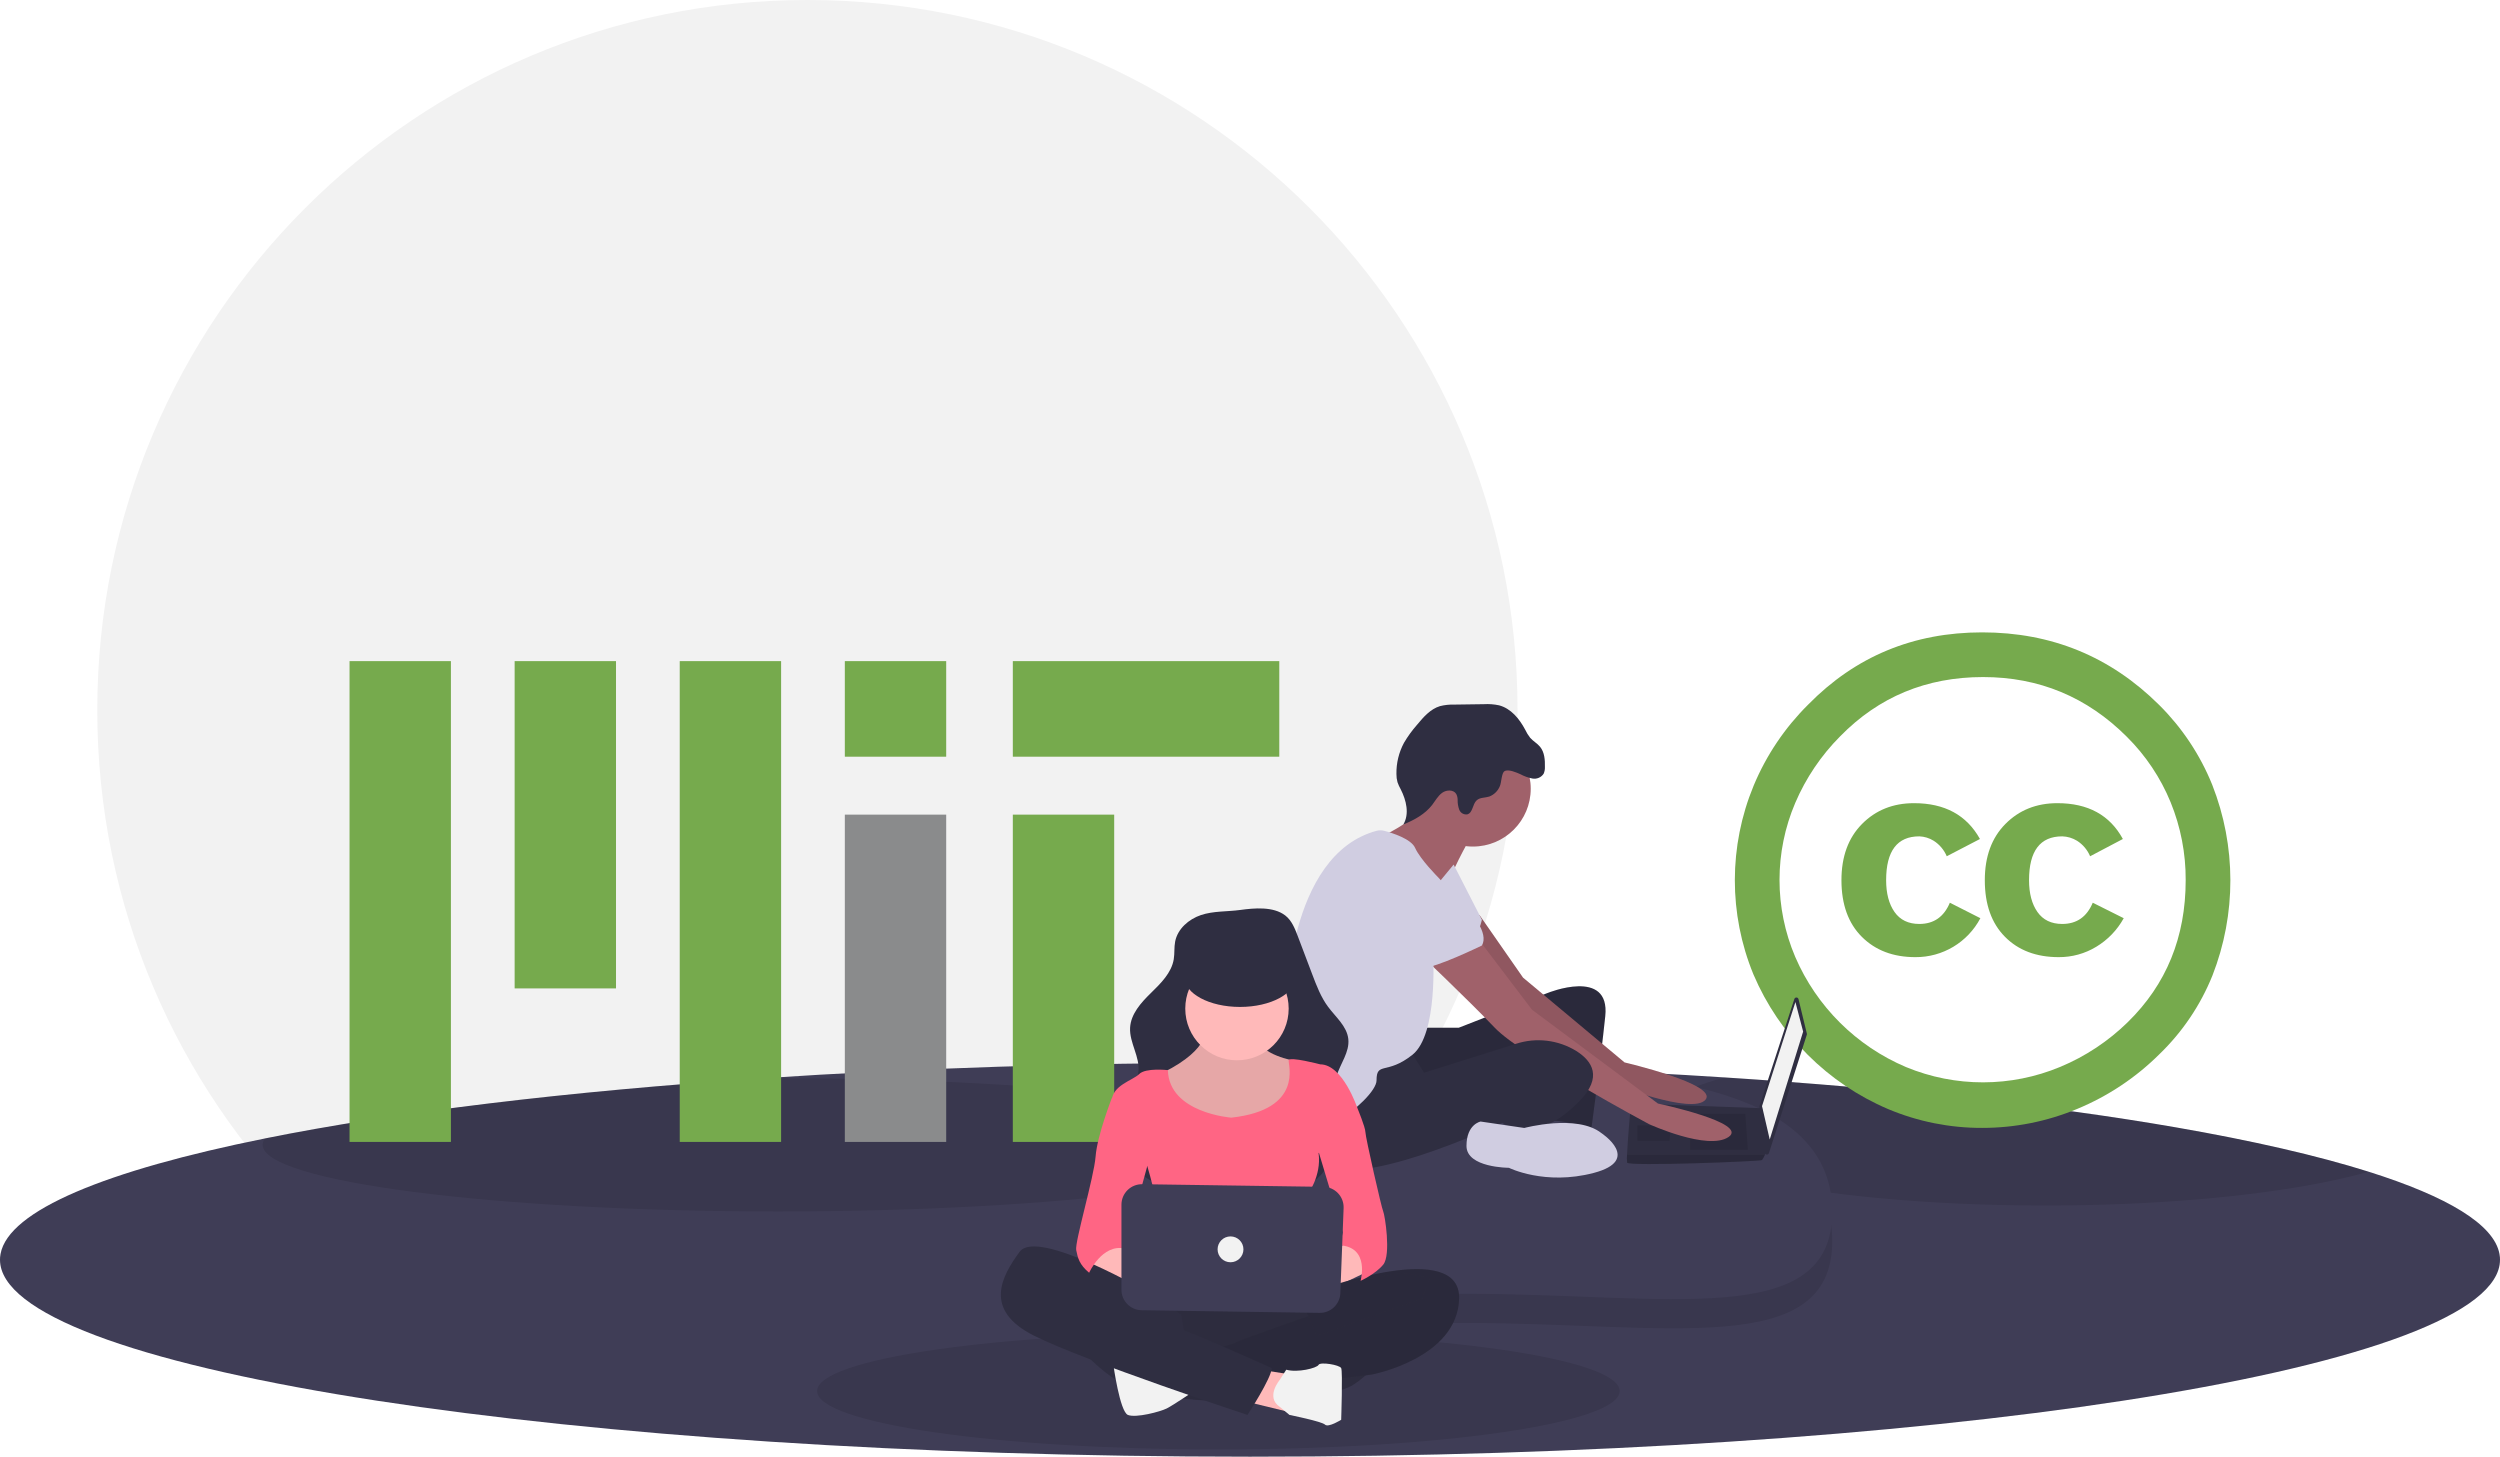
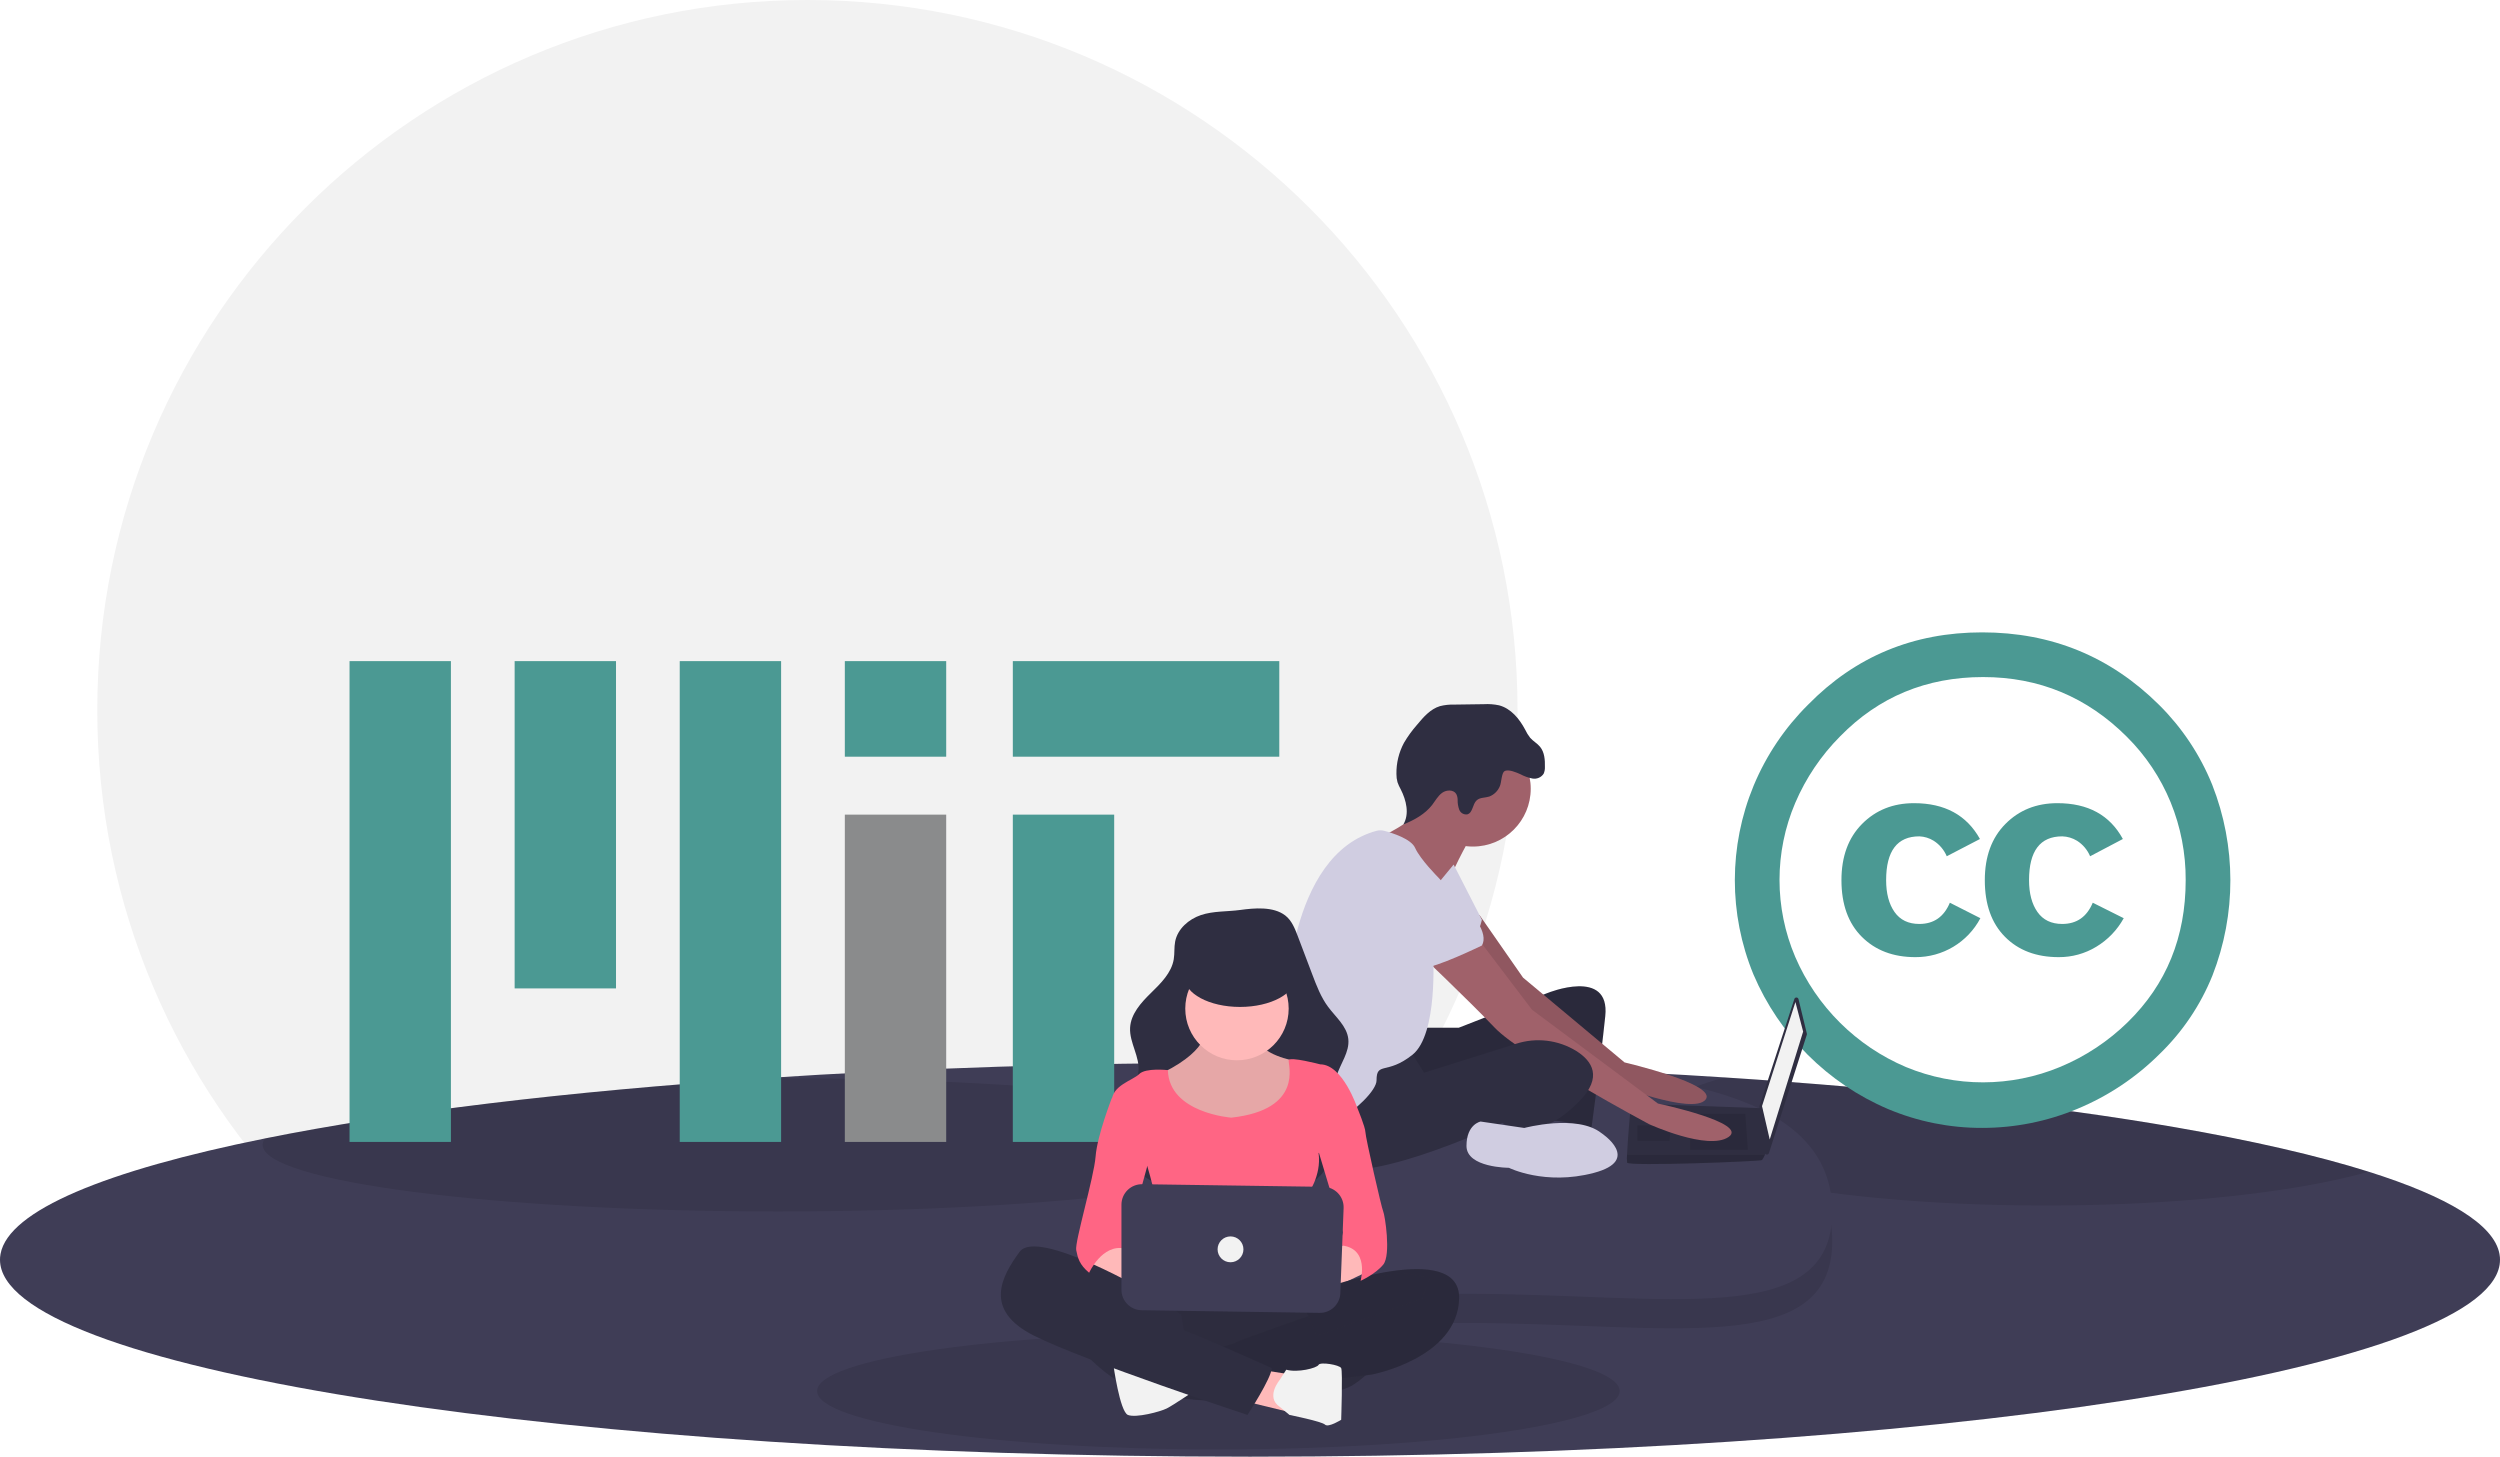
<svg xmlns="http://www.w3.org/2000/svg" id="a58ef234-55dd-4456-b368-278f056cc5c7" data-name="Layer 1" width="1028" height="598.997" viewBox="0 0 1028 598.997">
  <circle cx="332.005" cy="292.004" r="292.004" fill="#f2f2f2" />
  <path d="M1114,668.499a13.69,13.69,0,0,1-.17,2.12c-7.14,43.76-234.46,78.88-513.83,78.88s-506.69-35.12-513.83-78.88a13.675,13.675,0,0,1-.17-2.12c0-.2,0-.41.02-.61,0-.11.01-.21.01-.32a.489.489,0,0,0,.01-.12c.04-.45.1-.88.18-1.32,3.26-17.89,43.35-34.33,108.74-47.5,53.48-10.77,123.89-19.36,204.93-24.76,61.5-4.1,129.12-6.37,200.11-6.37,57.12,0,112.06,1.47,163.38,4.17h.02q16.11.855,31.74,1.87c71.33,4.62,134.63,11.69,185.63,20.54,31.37,5.45,58.1,11.58,79.19,18.22h.01c32.46,10.23,51.6,21.7,53.81,33.83.08.44.14.87.18,1.32a.487.487,0,0,0,.01.12c0,.11.01.21.01.32C1114,668.089,1114,668.299,1114,668.499Z" transform="translate(-86 -150.5013)" fill="#3f3d56" />
  <ellipse cx="501" cy="571.997" rx="165" ry="24" opacity="0.1" />
  <path d="M1059.96,632.299c-5.77,1.65-12.27,3.18-19.4,4.58-29.36,5.78-69.42,9.33-113.53,9.33-49.28,0-93.45-4.43-123.38-11.44-24.84-5.82-39.88-13.39-39.88-21.7,0-7.3,11.64-14.06,31.37-19.53,71.33,4.62,134.63,11.69,185.63,20.54C1012.14,619.529,1038.87,625.659,1059.96,632.299Z" transform="translate(-86 -150.5013)" opacity="0.1" />
  <path d="M618,621.249c0,15.13-94.92,27.4-212,27.4s-212-12.27-212-27.4a4.372,4.372,0,0,1,.96-2.62c53.48-10.77,123.89-19.36,204.93-24.76q3.045-.015,6.11-.01C523.08,593.859,618,606.119,618,621.249Z" transform="translate(-86 -150.5013)" opacity="0.1" />
-   <rect x="416.472" y="334.975" width="41.685" height="134.584" fill="#76aa4d" />
-   <rect x="279.506" y="271.851" width="41.685" height="197.708" fill="#76aa4d" />
-   <rect x="143.73" y="271.851" width="41.685" height="197.708" fill="#76aa4d" />
-   <rect x="211.618" y="271.851" width="41.685" height="134.584" fill="#76aa4d" />
-   <rect x="347.393" y="271.851" width="41.685" height="39.303" fill="#76aa4d" />
+   <rect x="416.472" y="334.975" width="41.685" height="134.584" fill="#4b9993" />
+   <rect x="279.506" y="271.851" width="41.685" height="197.708" fill="#4b9993" />
+   <rect x="143.73" y="271.851" width="41.685" height="197.708" fill="#4b9993" />
+   <rect x="211.618" y="271.851" width="41.685" height="134.584" fill="#4b9993" />
+   <rect x="347.393" y="271.851" width="41.685" height="39.303" fill="#4b9993" />
  <rect x="347.393" y="334.975" width="41.685" height="134.584" fill="#8a8b8c" />
-   <rect x="416.472" y="271.851" width="109.573" height="39.303" fill="#76aa4d" />
-   <path d="M901.062,410.53q42.748,0,72.774,29.839A97.983,97.983,0,0,1,995.668,473.208a107.346,107.346,0,0,1,.096,78.409,93.533,93.533,0,0,1-21.739,32.294,104.704,104.704,0,0,1-33.841,22.561,101.425,101.425,0,0,1-39.114,7.823,99.015,99.015,0,0,1-38.662-7.734A104.845,104.845,0,0,1,807.007,551.165a101.764,101.764,0,0,1,.089-77.594A102.307,102.307,0,0,1,829.565,440.185Q858.674,410.537,901.062,410.53Zm.369,18.377q-34.93,0-58.768,24.379A87.595,87.595,0,0,0,824.197,480.668a80.789,80.789,0,0,0,0,63.311,86.249,86.249,0,0,0,45.577,45.31,82.687,82.687,0,0,0,63.41-.089,87.995,87.995,0,0,0,27.741-18.374q23.831-23.287,23.828-58.405a83.659,83.659,0,0,0-6.186-32.02,81.465,81.465,0,0,0-18.002-26.929Q935.989,428.909,901.431,428.908Zm-1.277,66.591-13.649,7.097a14.006,14.006,0,0,0-5.365-6.368,12.087,12.087,0,0,0-5.916-1.818q-13.64,0-13.646,18.011,0,8.186,3.454,13.095,3.458,4.914,10.192,4.916,8.916,0,12.557-8.733l12.551,6.368a29.99,29.99,0,0,1-26.745,16.012q-13.644,0-22.016-8.37-8.367-8.367-8.367-23.284,0-14.557,8.46-23.105,8.458-8.549,21.38-8.552Q891.97,480.757,900.155,495.498Zm58.765,0-13.465,7.097a13.992,13.992,0,0,0-5.368-6.368,12.373,12.373,0,0,0-6.094-1.818q-13.644,0-13.649,18.011,0,8.186,3.458,13.095,3.453,4.914,10.192,4.916,8.907,0,12.548-8.733l12.735,6.368a31.277,31.277,0,0,1-11.274,11.736,29.398,29.398,0,0,1-15.464,4.276q-13.831,0-22.099-8.37-8.291-8.367-8.284-23.284,0-14.557,8.463-23.105,8.453-8.549,21.373-8.552Q950.912,480.757,958.919,495.498Z" transform="translate(-86 -150.5013)" fill="#76aa4d" />
+   <rect x="416.472" y="271.851" width="109.573" height="39.303" fill="#4b9993" />
+   <path d="M901.062,410.53q42.748,0,72.774,29.839A97.983,97.983,0,0,1,995.668,473.208a107.346,107.346,0,0,1,.096,78.409,93.533,93.533,0,0,1-21.739,32.294,104.704,104.704,0,0,1-33.841,22.561,101.425,101.425,0,0,1-39.114,7.823,99.015,99.015,0,0,1-38.662-7.734A104.845,104.845,0,0,1,807.007,551.165a101.764,101.764,0,0,1,.089-77.594A102.307,102.307,0,0,1,829.565,440.185Q858.674,410.537,901.062,410.53Zm.369,18.377q-34.93,0-58.768,24.379A87.595,87.595,0,0,0,824.197,480.668a80.789,80.789,0,0,0,0,63.311,86.249,86.249,0,0,0,45.577,45.31,82.687,82.687,0,0,0,63.41-.089,87.995,87.995,0,0,0,27.741-18.374q23.831-23.287,23.828-58.405a83.659,83.659,0,0,0-6.186-32.02,81.465,81.465,0,0,0-18.002-26.929Q935.989,428.909,901.431,428.908Zm-1.277,66.591-13.649,7.097a14.006,14.006,0,0,0-5.365-6.368,12.087,12.087,0,0,0-5.916-1.818q-13.64,0-13.646,18.011,0,8.186,3.454,13.095,3.458,4.914,10.192,4.916,8.916,0,12.557-8.733l12.551,6.368a29.99,29.99,0,0,1-26.745,16.012q-13.644,0-22.016-8.37-8.367-8.367-8.367-23.284,0-14.557,8.46-23.105,8.458-8.549,21.38-8.552Q891.97,480.757,900.155,495.498Zm58.765,0-13.465,7.097a13.992,13.992,0,0,0-5.368-6.368,12.373,12.373,0,0,0-6.094-1.818q-13.644,0-13.649,18.011,0,8.186,3.458,13.095,3.453,4.914,10.192,4.916,8.907,0,12.548-8.733l12.735,6.368a31.277,31.277,0,0,1-11.274,11.736,29.398,29.398,0,0,1-15.464,4.276q-13.831,0-22.099-8.37-8.291-8.367-8.284-23.284,0-14.557,8.463-23.105,8.453-8.549,21.373-8.552Q950.912,480.757,958.919,495.498Z" transform="translate(-86 -150.5013)" fill="#4b9993" />
  <path d="M839.417,660.837c0,48.737-67.934,33.663-151.113,33.663s-150.104,15.075-150.104-33.663,67.925-59.337,151.104-59.337S839.417,612.099,839.417,660.837Z" transform="translate(-86 -150.5013)" opacity="0.1" />
  <path d="M839.417,648.837c0,48.737-67.934,33.663-151.113,33.663s-150.104,15.075-150.104-33.663,67.925-59.337,151.104-59.337S839.417,600.099,839.417,648.837Z" transform="translate(-86 -150.5013)" fill="#3f3d56" />
  <path d="M825.542,561.343l3.434,14.164a.885.885,0,0,1-.017.478l-15.575,48.673a.885.885,0,0,1-1.722-.17l-2.155-18.961a.885.885,0,0,1,.038-.374l14.297-43.876A.885.885,0,0,1,825.542,561.343Z" transform="translate(-86 -150.5013)" fill="#2f2e41" />
  <polygon points="738.278 412.038 741.449 424.19 727.711 468.572 724.541 454.835 738.278 412.038" fill="#f2f2f2" />
  <path d="M755.064,628.584c.528,1.585,54.949-.528,55.477-1.057a11.469,11.469,0,0,0,1.162-2.113c.497-1.057.951-2.113.951-2.113l-2.113-17.108L756.649,604.279s-1.347,14.498-1.622,21.134A15.853,15.853,0,0,0,755.064,628.584Z" transform="translate(-86 -150.5013)" fill="#2f2e41" />
  <polygon points="717.673 458.005 718.729 472.799 694.953 472.799 694.953 458.005 717.673 458.005" opacity="0.1" />
  <polygon points="687.028 462.76 687.17 462.732 686.5 469.1 673.291 469.1 673.291 462.76 687.028 462.76" opacity="0.1" />
  <path d="M755.064,628.584c.528,1.585,54.949-.528,55.477-1.057a11.469,11.469,0,0,0,1.162-2.113H755.027A15.853,15.853,0,0,0,755.064,628.584Z" transform="translate(-86 -150.5013)" opacity="0.1" />
  <path d="M671.055,573.106h14.794l36.457-14.266s25.889-10.567,23.776,9.51S740.27,615.375,740.27,615.375s-11.624-5.284-17.964-3.698-2.113-32.23-2.113-32.23-51.779,24.833-56.534,21.663-5.812-25.361-5.812-25.361Z" transform="translate(-86 -150.5013)" fill="#2f2e41" />
  <path d="M671.055,573.106h14.794l36.457-14.266s25.889-10.567,23.776,9.51S740.27,615.375,740.27,615.375s-11.624-5.284-17.964-3.698-2.113-32.23-2.113-32.23-51.779,24.833-56.534,21.663-5.812-25.361-5.812-25.361Z" transform="translate(-86 -150.5013)" opacity="0.1" />
  <path d="M694.363,526.777l17.904,25.723,41.74,34.871s38.57,8.982,33.286,15.322-37.513-6.34-37.513-6.34S701.7,561.483,700.115,558.841s-19.021-27.474-19.021-27.474Z" transform="translate(-86 -150.5013)" fill="#a0616a" />
  <path d="M694.363,526.777l17.904,25.723,41.74,34.871s38.57,8.982,33.286,15.322-37.513-6.34-37.513-6.34S701.7,561.483,700.115,558.841s-19.021-27.474-19.021-27.474Z" transform="translate(-86 -150.5013)" opacity="0.1" />
  <circle cx="605.661" cy="324.331" r="23.776" fill="#a0616a" />
  <path d="M690.076,495.967s-7.925,13.737-9.51,21.134-23.776-14.794-23.776-14.794l-2.906-7.661s20.87-9.775,19.285-17.7S690.076,495.967,690.076,495.967Z" transform="translate(-86 -150.5013)" fill="#a0616a" />
  <path d="M683.736,506.005l11.624,22.719s-2.642,11.095-6.869,12.152-22.191-13.737-22.191-13.737Z" transform="translate(-86 -150.5013)" fill="#d0cde1" />
  <path d="M694.303,537.178l21.663,28.531,51.779,38.57s37.513,7.925,29.06,13.737-32.758-5.284-32.758-5.284-52.307-28.003-63.403-39.627-31.701-31.173-31.701-31.173Z" transform="translate(-86 -150.5013)" fill="#a0616a" />
  <path d="M665.244,581.56l6.34,10.039,37.839-11.905a29.751,29.751,0,0,1,24.771,2.989c6.604,4.161,10.831,10.765,1.321,20.54-19.021,19.549-31.701,8.982-31.701,8.982s-63.931,30.116-74.498,15.322-11.095-22.191-11.095-22.191S658.903,579.975,665.244,581.56Z" transform="translate(-86 -150.5013)" fill="#2f2e41" />
  <path d="M744.497,616.432s16.907,11.095-3.17,16.379-34.871-2.113-34.871-2.113-17.436,0-17.436-8.982,5.812-10.039,5.812-10.039l17.964,2.642S734.458,608.506,744.497,616.432Z" transform="translate(-86 -150.5013)" fill="#d0cde1" />
  <path d="M711.166,468.851a17.728,17.728,0,0,0,4.982,1.785,4.548,4.548,0,0,0,4.595-1.969,6.181,6.181,0,0,0,.522-2.795c.064-2.901-.146-6.038-1.985-8.283-1.17-1.429-2.878-2.33-4.089-3.724a17.598,17.598,0,0,1-2.067-3.378c-2.356-4.424-5.843-8.676-10.69-9.951a23.183,23.183,0,0,0-6.24-.477l-12.206.172a21.251,21.251,0,0,0-5.872.632c-3.929,1.188-6.789,4.492-9.409,7.651a47.851,47.851,0,0,0-5.396,7.448,26.133,26.133,0,0,0-3.098,12.804,11.98,11.98,0,0,0,.439,3.388,18.801,18.801,0,0,0,1.332,2.925c2.289,4.496,3.648,10.112,1.07,14.449,4.478-1.829,8.909-4.228,11.863-8.058,1.321-1.714,2.358-3.72,4.119-4.977s4.631-1.367,5.761.479a5.163,5.163,0,0,1,.583,2.418,11.084,11.084,0,0,0,.668,4.081,3.058,3.058,0,0,0,3.322,1.896c2.3-.648,2.08-4.179,3.852-5.782,1.346-1.218,3.422-.985,5.15-1.538a7.643,7.643,0,0,0,4.387-4.321c.655-1.468.645-5.31,1.884-6.105C706.194,466.625,709.726,468.21,711.166,468.851Z" transform="translate(-86 -150.5013)" fill="#2f2e41" />
  <path d="M651.996,492.139a6.271,6.271,0,0,1,3.264.008c3.392.911,10.995,3.321,12.625,6.989,2.113,4.755,9.51,12.152,9.51,12.152s10.039,10.039,7.925,16.907-10.039,14.794-10.039,14.794,2.113,32.758-8.454,41.212-14.794,2.642-14.794,10.567-32.758,32.758-39.098,17.436c0,0,3.17-28.531,2.113-38.57C614.008,563.741,615.533,502.011,651.996,492.139Z" transform="translate(-86 -150.5013)" fill="#d0cde1" />
  <path d="M668.942,505.477s32.23,23.776,26.418,33.815c0,0-19.549,9.51-23.776,8.982s-20.606-19.021-24.833-20.606S640.411,497.552,668.942,505.477Z" transform="translate(-86 -150.5013)" fill="#d0cde1" />
  <path d="M579.811,526.783c-5.013,1.693-9.554,5.652-10.58,10.843-.476,2.406-.184,4.907-.585,7.327-.929,5.612-5.334,9.897-9.396,13.878s-8.258,8.606-8.555,14.286c-.325,6.22,4.186,12.047,3.406,18.226-.907,7.179-8.489,11.831-10.364,18.82-1.252,4.667.282,9.694,2.805,13.815,4.809,7.852,13.028,13.183,21.781,16.041s18.075,3.459,27.282,3.556c11.211.117,23.383-.845,31.806-8.244a25.48,25.48,0,0,0,8.459-16.588c.8-8.571-2.777-17.426-.31-25.673,1.553-5.19,5.447-9.93,4.866-15.316-.568-5.266-5.168-8.999-8.323-13.253-2.946-3.972-4.734-8.663-6.486-13.288l-5.995-15.824c-1.178-3.111-2.473-6.382-5.099-8.424-4.917-3.822-12.822-3.071-18.572-2.283C590.619,525.412,584.94,525.051,579.811,526.783Z" transform="translate(-86 -150.5013)" fill="#2f2e41" />
  <path d="M581.688,572.877s2.657,8.637-17.274,18.602,1.993,20.595,1.993,20.595l23.253,5.315s23.917-3.322,26.575-7.308,7.308-17.274,5.979-19.267a31.061,31.061,0,0,0-3.322-3.986s-15.945-2.657-15.281-9.966S581.688,572.877,581.688,572.877Z" transform="translate(-86 -150.5013)" fill="#ffb9b9" />
  <path d="M581.688,572.877s2.657,8.637-17.274,18.602,1.993,20.595,1.993,20.595l23.253,5.315s23.917-3.322,26.575-7.308,7.308-17.274,5.979-19.267a31.061,31.061,0,0,0-3.322-3.986s-15.945-2.657-15.281-9.966S581.688,572.877,581.688,572.877Z" transform="translate(-86 -150.5013)" opacity="0.1" />
  <circle cx="508.643" cy="414.736" r="21.26" fill="#ffb9b9" />
  <path d="M592.318,610.082s-25.604-1.872-26.089-19.539c0,0-9.122-1.057-11.78,1.601s-11.294,4.651-11.294,11.294,14.616,26.575,14.616,26.575,7.972,26.575,4.651,31.225-3.986,16.609-3.986,16.609,33.218-2.657,38.533,0,26.575,2.657,27.904,0-1.329-35.876-1.329-35.876,5.979-7.972,4.651-17.274L644.139,606.096s-5.979-17.938-15.281-17.938c0,0-12.623-3.322-12.955-1.661S622.215,606.76,592.318,610.082Z" transform="translate(-86 -150.5013)" fill="#ff6584" />
  <path d="M532.525,668.547s5.979,9.301,21.26,11.294,17.938-3.322,16.609-4.651-17.274-7.308-17.274-7.308l-9.301-7.308Z" transform="translate(-86 -150.5013)" fill="#ffb9b9" />
  <path d="M641.481,660.574l-17.274,9.966s-22.589-1.329-13.952,5.315,24.582,3.986,24.582,3.986l15.281-7.308Z" transform="translate(-86 -150.5013)" fill="#ffb9b9" />
  <path d="M555.113,677.848s-15.945,39.198,3.322,45.177,72.416,4.651,84.375-3.322,15.281-18.602,13.287-21.924-15.281-12.623-24.582-13.287S555.113,677.848,555.113,677.848Z" transform="translate(-86 -150.5013)" fill="#2f2e41" />
  <path d="M555.113,677.848s-15.945,39.198,3.322,45.177,72.416,4.651,84.375-3.322,15.281-18.602,13.287-21.924-15.281-12.623-24.582-13.287S555.113,677.848,555.113,677.848Z" transform="translate(-86 -150.5013)" opacity="0.05" />
  <path d="M630.378,680.283s56.281-20.373,55.617,4.208-35.876,31.225-35.876,31.225l-10.63,1.329-58.465,1.993s1.993-10.63-2.657-11.959c0,0,15.281-3.986,15.945-4.651s38.533-13.952,41.191-14.616,10.63-5.979,16.609-5.315c0,0,6.644-5.315,13.952-3.986l-20.595,1.329Z" transform="translate(-86 -150.5013)" fill="#2f2e41" />
  <path d="M630.378,680.283s56.281-20.373,55.617,4.208-35.876,31.225-35.876,31.225l-10.63,1.329-58.465,1.993s1.993-10.63-2.657-11.959c0,0,15.281-3.986,15.945-4.651s38.533-13.952,41.191-14.616,10.63-5.979,16.609-5.315c0,0,6.644-5.315,13.952-3.986l-20.595,1.329Z" transform="translate(-86 -150.5013)" opacity="0.1" />
  <polygon points="534.434 533.081 541.53 549.271 584.714 533.99 588.036 525.354 576.741 523.36 554.035 527.347 544.187 530.004 534.434 533.081" fill="#2f2e41" />
  <polygon points="534.434 533.081 541.53 549.271 584.714 533.99 588.036 525.354 576.741 523.36 554.035 527.347 544.187 530.004 534.434 533.081" opacity="0.1" />
  <path d="M528.538,703.094s12.623,15.945,27.239,19.931,22.589-1.329,22.589-1.329L573.716,703.094l-1.993-11.959L563.086,685.156l-17.274-7.972-20.595-6.644s-8.637-1.329-8.637,0,7.972,21.26,7.972,21.26Z" transform="translate(-86 -150.5013)" fill="#2f2e41" />
  <path d="M543.819,711.731s2.657,19.267,5.979,20.595,13.287-1.329,15.945-2.657,11.691-7.459,11.691-7.459S545.812,710.402,543.819,711.731Z" transform="translate(-86 -150.5013)" fill="#f2f2f2" />
  <polygon points="518.277 563.223 530.9 565.216 529.571 580.496 511.964 576.22 518.277 563.223" fill="#ffb9b9" />
  <path d="M612.186,717.977s-5.916,7.042.063,11.028l3.986,3.322s13.287,2.657,14.616,3.986,6.644-1.993,6.644-1.993.664-19.931,0-21.26-8.637-2.657-9.301-1.329-8.637,3.322-13.287,1.993Z" transform="translate(-86 -150.5013)" fill="#f2f2f2" />
  <path d="M559.099,682.499s-46.506-27.239-53.814-17.274-15.281,23.917,5.979,34.547,87.697,32.554,87.697,32.554,9.966-15.281,9.966-19.267c0,0-35.212-15.945-41.191-17.274s-29.897-16.609-33.219-17.938-7.972-5.315-7.972-5.315Z" transform="translate(-86 -150.5013)" fill="#2f2e41" />
  <path d="M545.812,600.117l-2.657,1.993s-5.979,15.281-6.644,23.917-8.637,35.212-7.972,38.533,1.329,5.979,5.315,9.301c0,0,5.315-11.959,14.616-9.966l11.294-41.191Z" transform="translate(-86 -150.5013)" fill="#ff6584" />
  <path d="M638.824,600.117l5.315,5.979s3.322,7.972,3.322,9.966,6.644,31.225,7.308,32.554,3.322,17.938,0,21.924-9.301,6.644-9.301,6.644,3.986-13.952-8.637-14.616l1.329-5.315-11.959-39.862Z" transform="translate(-86 -150.5013)" fill="#ff6584" />
  <path d="M547.141,645.858v34.995a8.413,8.413,0,0,0,8.289,8.413l73.185,1.084a8.413,8.413,0,0,0,8.532-8.089l1.346-34.999a8.413,8.413,0,0,0-8.285-8.736l-74.531-1.08A8.413,8.413,0,0,0,547.141,645.858Z" transform="translate(-86 -150.5013)" fill="#3f3d56" />
  <ellipse cx="509.89" cy="401.732" rx="22.884" ry="12.322" fill="#2f2e41" />
  <circle cx="505.986" cy="513.727" r="5.315" fill="#f2f2f2" />
</svg>
